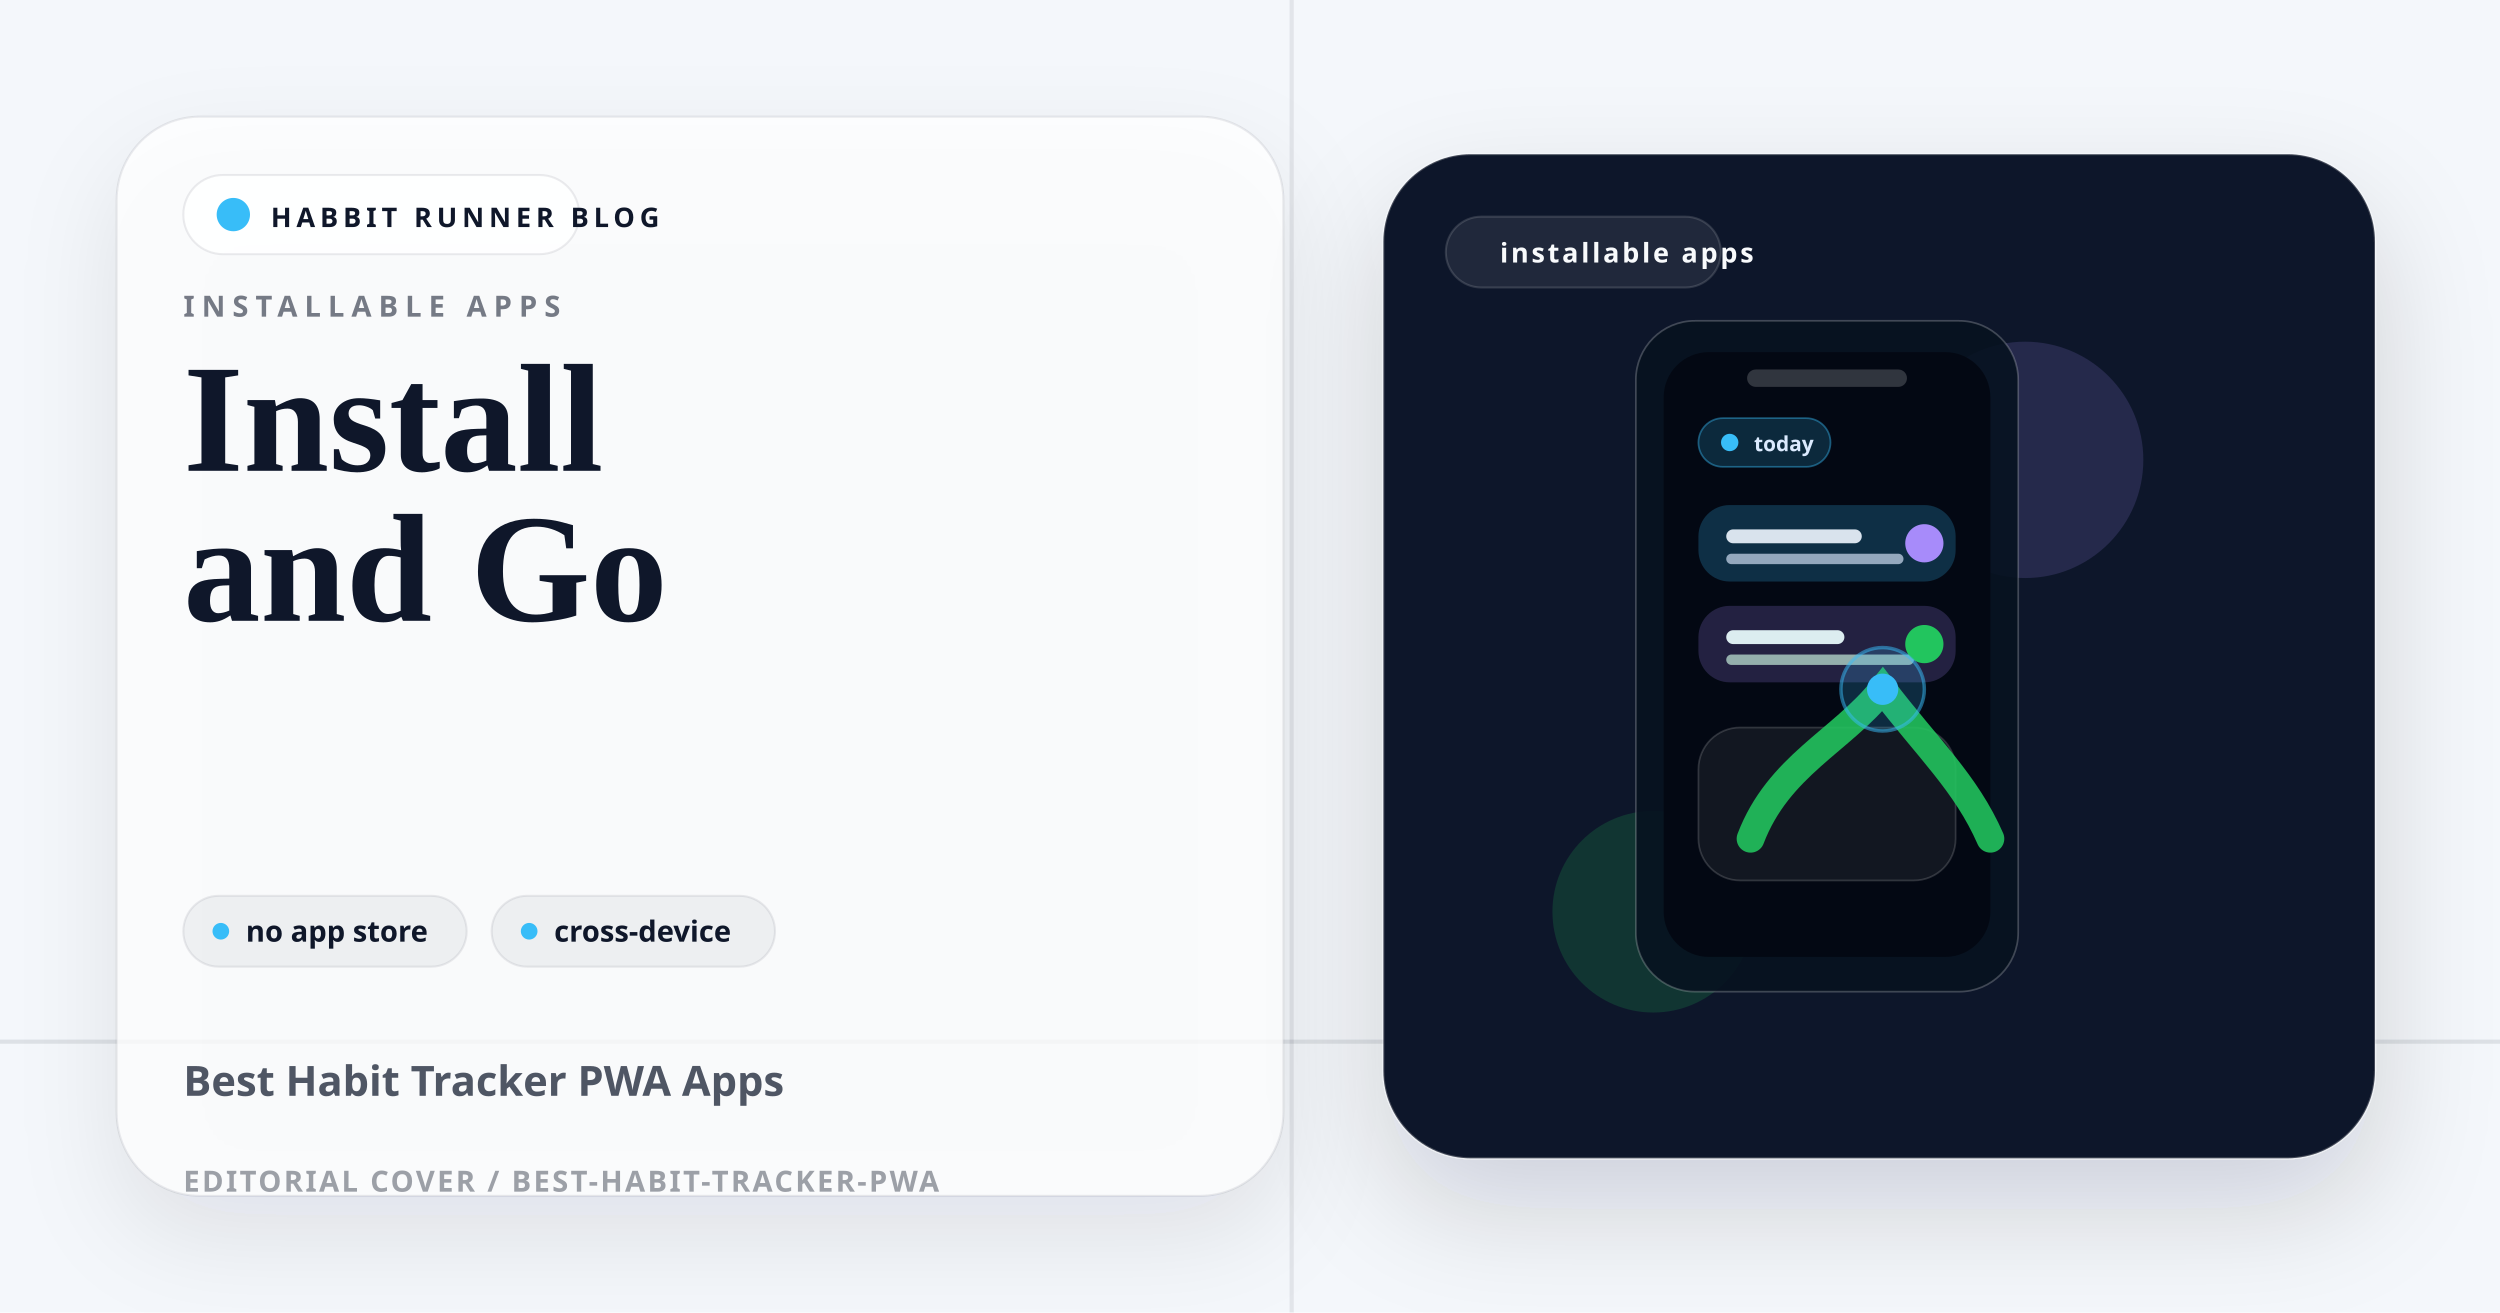
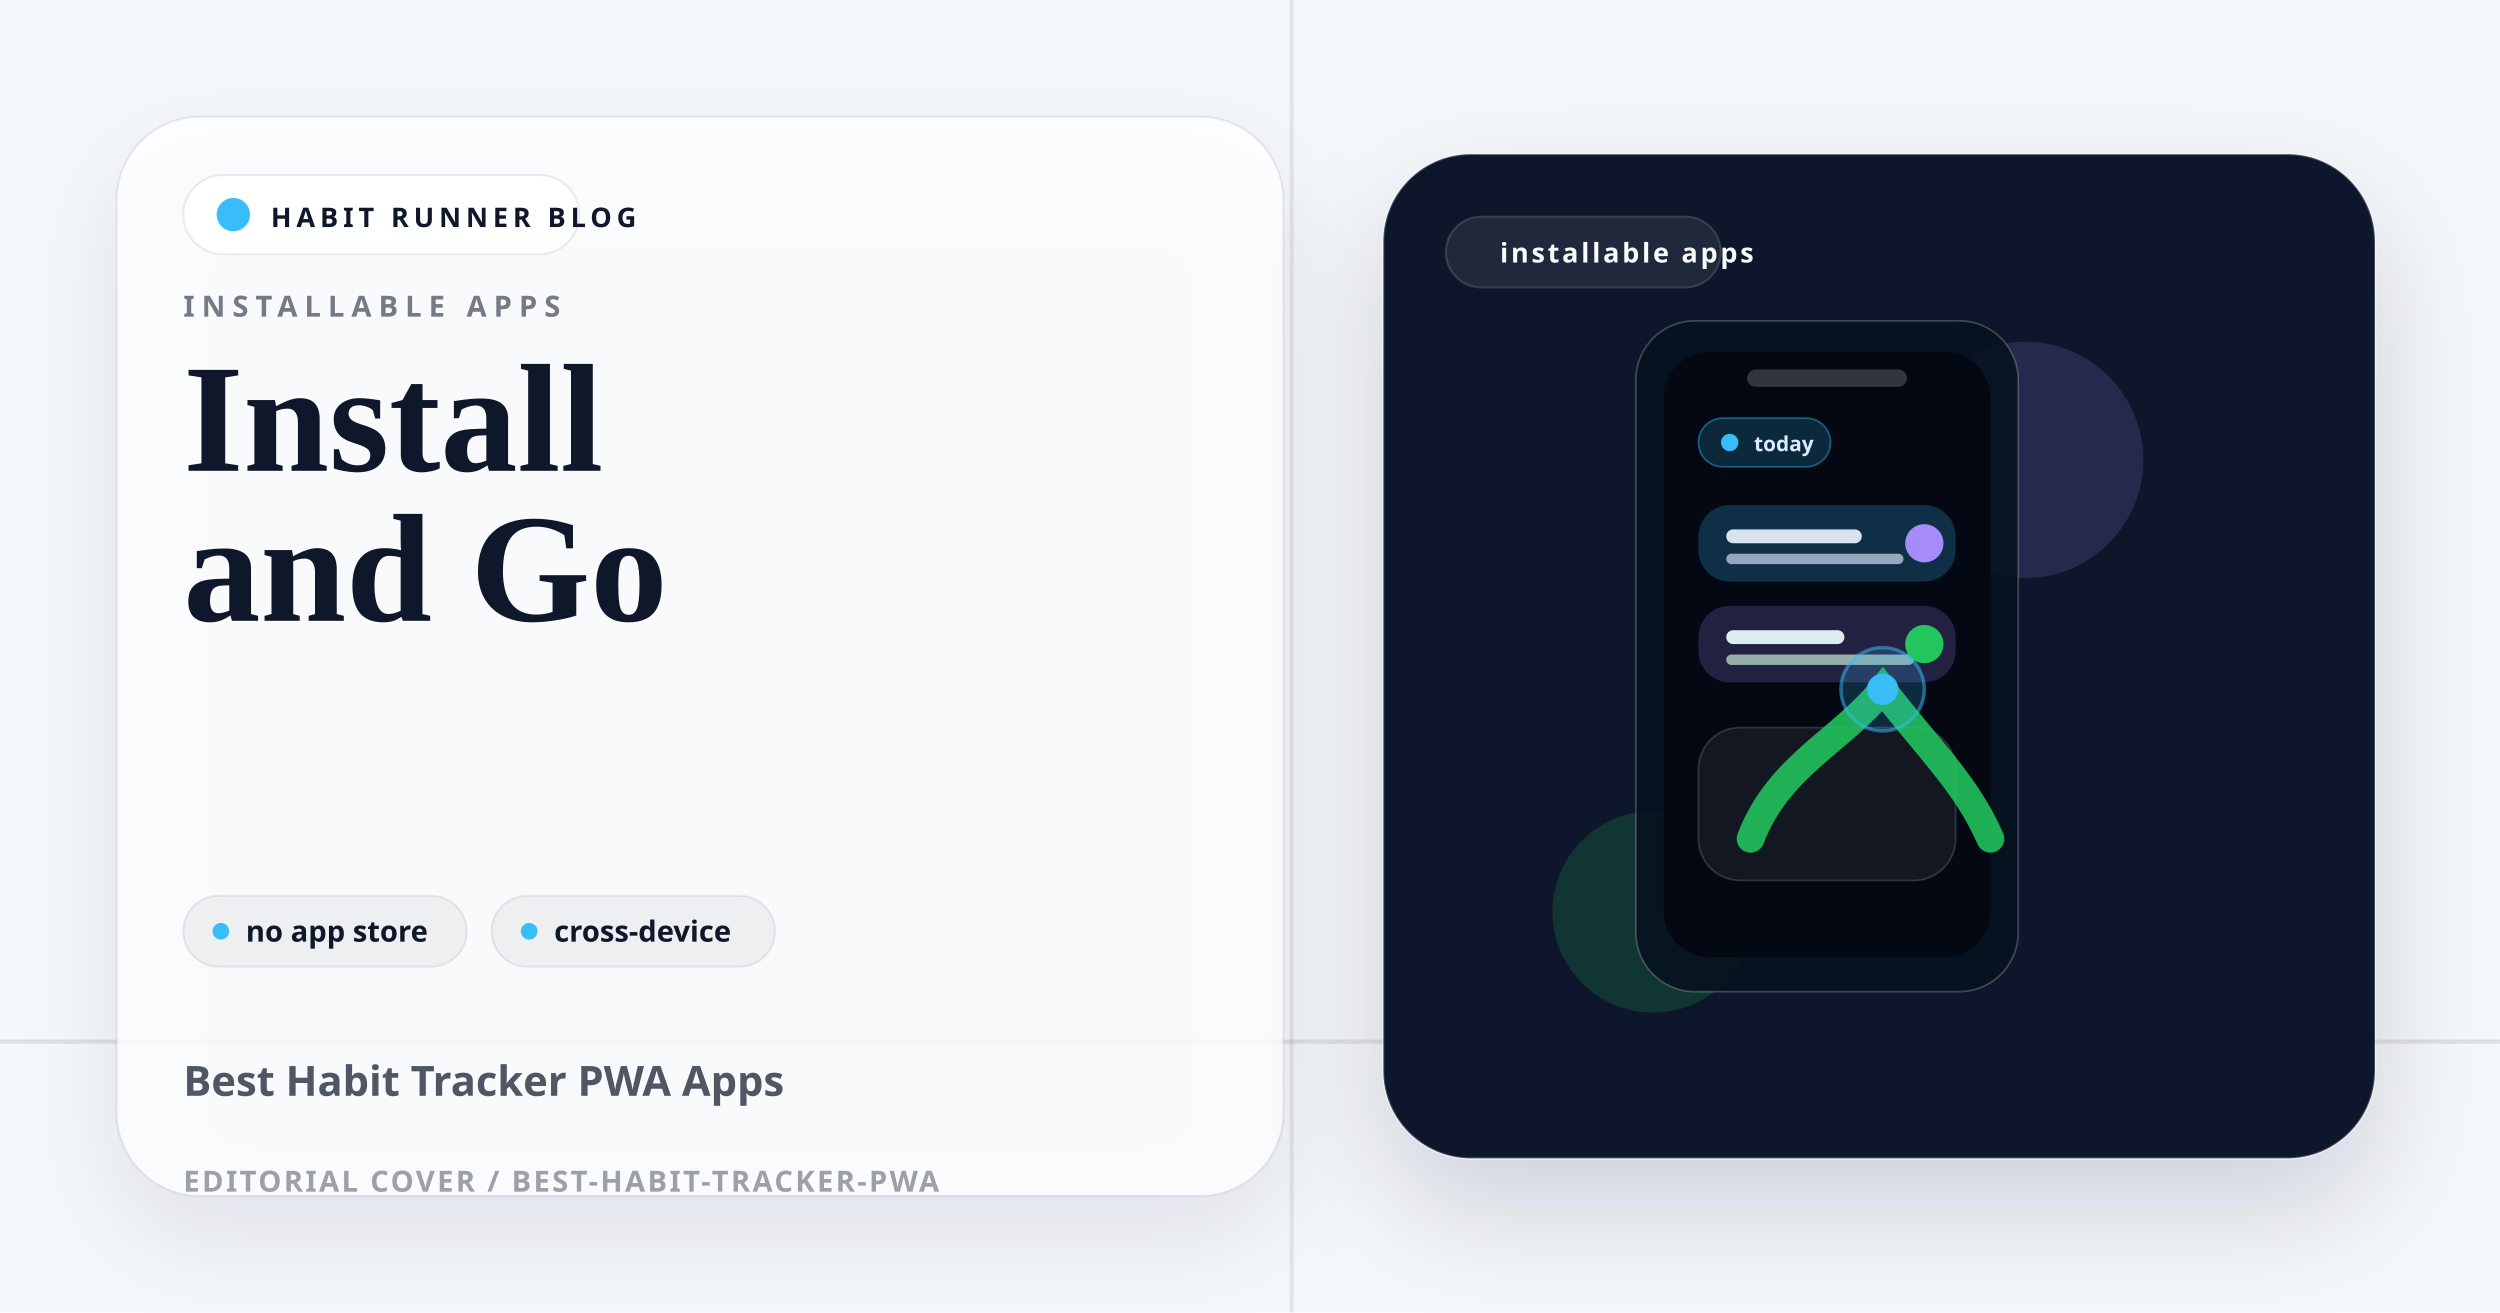
<svg xmlns="http://www.w3.org/2000/svg" width="1200" height="630" viewBox="0 0 1200 630" role="img" aria-label="Best Habit Tracker PWA Apps">
  <defs>
    <pattern id="grid" width="48" height="48" patternUnits="userSpaceOnUse">
      <path d="M48 0H0V48" fill="none" stroke="rgba(15, 23, 42, 0.07)" stroke-width="1" />
    </pattern>
    <filter id="shadowSoft" x="-20%" y="-20%" width="140%" height="150%">
      <feDropShadow dx="0" dy="20" stdDeviation="24" flood-color="#0f172a" flood-opacity="0.12" />
    </filter>
    <filter id="shadowBoard" x="-20%" y="-20%" width="140%" height="150%">
      <feDropShadow dx="0" dy="24" stdDeviation="28" flood-color="#0f172a" flood-opacity="0.16" />
    </filter>
    <clipPath id="boardClip">
      <rect x="664" y="74" width="476" height="482" rx="42" />
    </clipPath>
  </defs>
  <rect width="1200" height="630" fill="#f4f7fb" />
  <path d="M0 500 H1200" stroke="rgba(15, 23, 42, 0.1)" stroke-width="2" />
  <path d="M620 0 V630" stroke="rgba(15, 23, 42, 0.08)" stroke-width="2" />
  <rect x="56" y="56" width="560" height="518" rx="40" fill="rgba(255, 255, 255, 0.74)" stroke="rgba(15, 23, 42, 0.08)" filter="url(#shadowSoft)" />
  <rect x="88" y="84" width="190" height="38" rx="19" fill="rgba(255, 255, 255, 0.88)" stroke="rgba(15, 23, 42, 0.08)" />
  <circle cx="112" cy="103" r="8" fill="#38bdf8" />
-   <text x="130" y="109" fill="#0f172a" font-family="'Avenir Next', 'Segoe UI', 'Trebuchet MS', sans-serif" font-size="13" font-weight="700" letter-spacing="0.18em">HABBIT RUNNER BLOG</text>
+   <text x="130" y="109" fill="#0f172a" font-family="'Avenir Next', 'Segoe UI', 'Trebuchet MS', sans-serif" font-size="13" font-weight="700" letter-spacing="0.18em">HABIT RUNNER BLOG</text>
  <text x="88" y="152" fill="rgba(15, 23, 42, 0.56)" font-family="'Avenir Next', 'Segoe UI', 'Trebuchet MS', sans-serif" font-size="14" font-weight="700" letter-spacing="0.24em">INSTALLABLE APPS</text>
  <text x="88" y="226" fill="#0f172a" font-family="'Iowan Old Style', Georgia, 'Times New Roman', serif" font-size="74" font-weight="700">
    <tspan x="88" dy="0">Install</tspan>
    <tspan x="88" dy="72">and Go</tspan>
  </text>
  <g transform="translate(88 430)">
    <rect width="136" height="34" rx="17" fill="rgba(15, 23, 42, 0.05)" stroke="rgba(15, 23, 42, 0.08)" />
    <circle cx="18" cy="17" r="4" fill="#38bdf8" />
    <text x="30" y="22" fill="#0f172a" font-family="'Avenir Next', 'Segoe UI', 'Trebuchet MS', sans-serif" font-size="14" font-weight="600">no app store</text>
  </g>
  <g transform="translate(236 430)">
    <rect width="136" height="34" rx="17" fill="rgba(15, 23, 42, 0.05)" stroke="rgba(15, 23, 42, 0.08)" />
    <circle cx="18" cy="17" r="4" fill="#38bdf8" />
    <text x="30" y="22" fill="#0f172a" font-family="'Avenir Next', 'Segoe UI', 'Trebuchet MS', sans-serif" font-size="14" font-weight="600">cross-device</text>
  </g>
  <text x="88" y="526" fill="rgba(15, 23, 42, 0.72)" font-family="'Avenir Next', 'Segoe UI', 'Trebuchet MS', sans-serif" font-size="20" font-weight="600">
    <tspan x="88" dy="0">Best Habit Tracker PWA Apps</tspan>
  </text>
  <text x="88" y="572" fill="rgba(15, 23, 42, 0.4)" font-family="'Avenir Next', 'Segoe UI', 'Trebuchet MS', sans-serif" font-size="14" font-weight="700" letter-spacing="0.08em">EDITORIAL COVER / BEST-HABIT-TRACKER-PWA</text>
  <g filter="url(#shadowBoard)">
    <rect x="664" y="74" width="476" height="482" rx="42" fill="#0f172a" stroke="rgba(255, 255, 255, 0.22)" />
  </g>
  <rect x="694" y="104" width="132" height="34" rx="17" fill="rgba(255, 255, 255, 0.08)" stroke="rgba(255, 255, 255, 0.14)" />
  <text x="720" y="126" fill="#f8fafc" font-family="'Avenir Next', 'Segoe UI', 'Trebuchet MS', sans-serif" font-size="13" font-weight="700" letter-spacing="0.1em">installable apps</text>
  <g clip-path="url(#boardClip)">
    <g transform="translate(693.4508 120.6321) scale(0.8341969)">
      <circle cx="334" cy="120" r="68" fill="rgba(167, 139, 250, 0.16)" />
      <circle cx="120" cy="380" r="58" fill="rgba(34, 197, 94, 0.18)" />
      <rect x="110" y="40" width="220" height="386" rx="34" fill="rgba(6, 17, 31, 0.88)" stroke="rgba(255, 255, 255, 0.22)" />
      <rect x="126" y="58" width="188" height="348" rx="26" fill="rgba(3, 7, 18, 0.88)" />
      <rect x="174" y="68" width="92" height="10" rx="5" fill="rgba(255, 255, 255, 0.18)" />
      <rect x="146" y="96" width="76" height="28" rx="14" fill="rgba(56, 189, 248, 0.18)" stroke="rgba(56, 189, 248, 0.42)" />
      <circle cx="164" cy="110" r="5" fill="#38bdf8" />
      <text x="178" y="115" fill="#dbeafe" font-family="'Avenir Next', 'Segoe UI', 'Trebuchet MS', sans-serif" font-size="12" font-weight="700">today</text>
      <rect x="146" y="146" width="148" height="44" rx="18" fill="rgba(56, 189, 248, 0.22)" />
      <rect x="162" y="160" width="78" height="8" rx="4" fill="#eff6ff" opacity="0.9" />
      <rect x="162" y="174" width="102" height="6" rx="3" fill="#dbeafe" opacity="0.65" />
      <circle cx="276" cy="168" r="11" fill="#a78bfa" />
      <rect x="146" y="204" width="148" height="44" rx="18" fill="rgba(167, 139, 250, 0.2)" />
      <rect x="162" y="218" width="68" height="8" rx="4" fill="#ecfeff" opacity="0.92" />
      <rect x="162" y="232" width="108" height="6" rx="3" fill="#d1fae5" opacity="0.65" />
      <circle cx="276" cy="226" r="11" fill="#22c55e" />
      <rect x="146" y="274" width="148" height="88" rx="24" fill="rgba(255, 255, 255, 0.06)" stroke="rgba(255, 255, 255, 0.16)" />
      <path d="M176 338 C192 296 228 282 252 252 C278 286 300 306 314 338" fill="none" stroke="rgba(34, 197, 94, 0.88)" stroke-width="16" stroke-linecap="round" />
      <circle cx="252" cy="252" r="24" fill="rgba(56, 189, 248, 0.2)" stroke="rgba(56, 189, 248, 0.5)" stroke-width="2" />
      <circle cx="252" cy="252" r="9" fill="#38bdf8" />
    </g>
  </g>
</svg>
